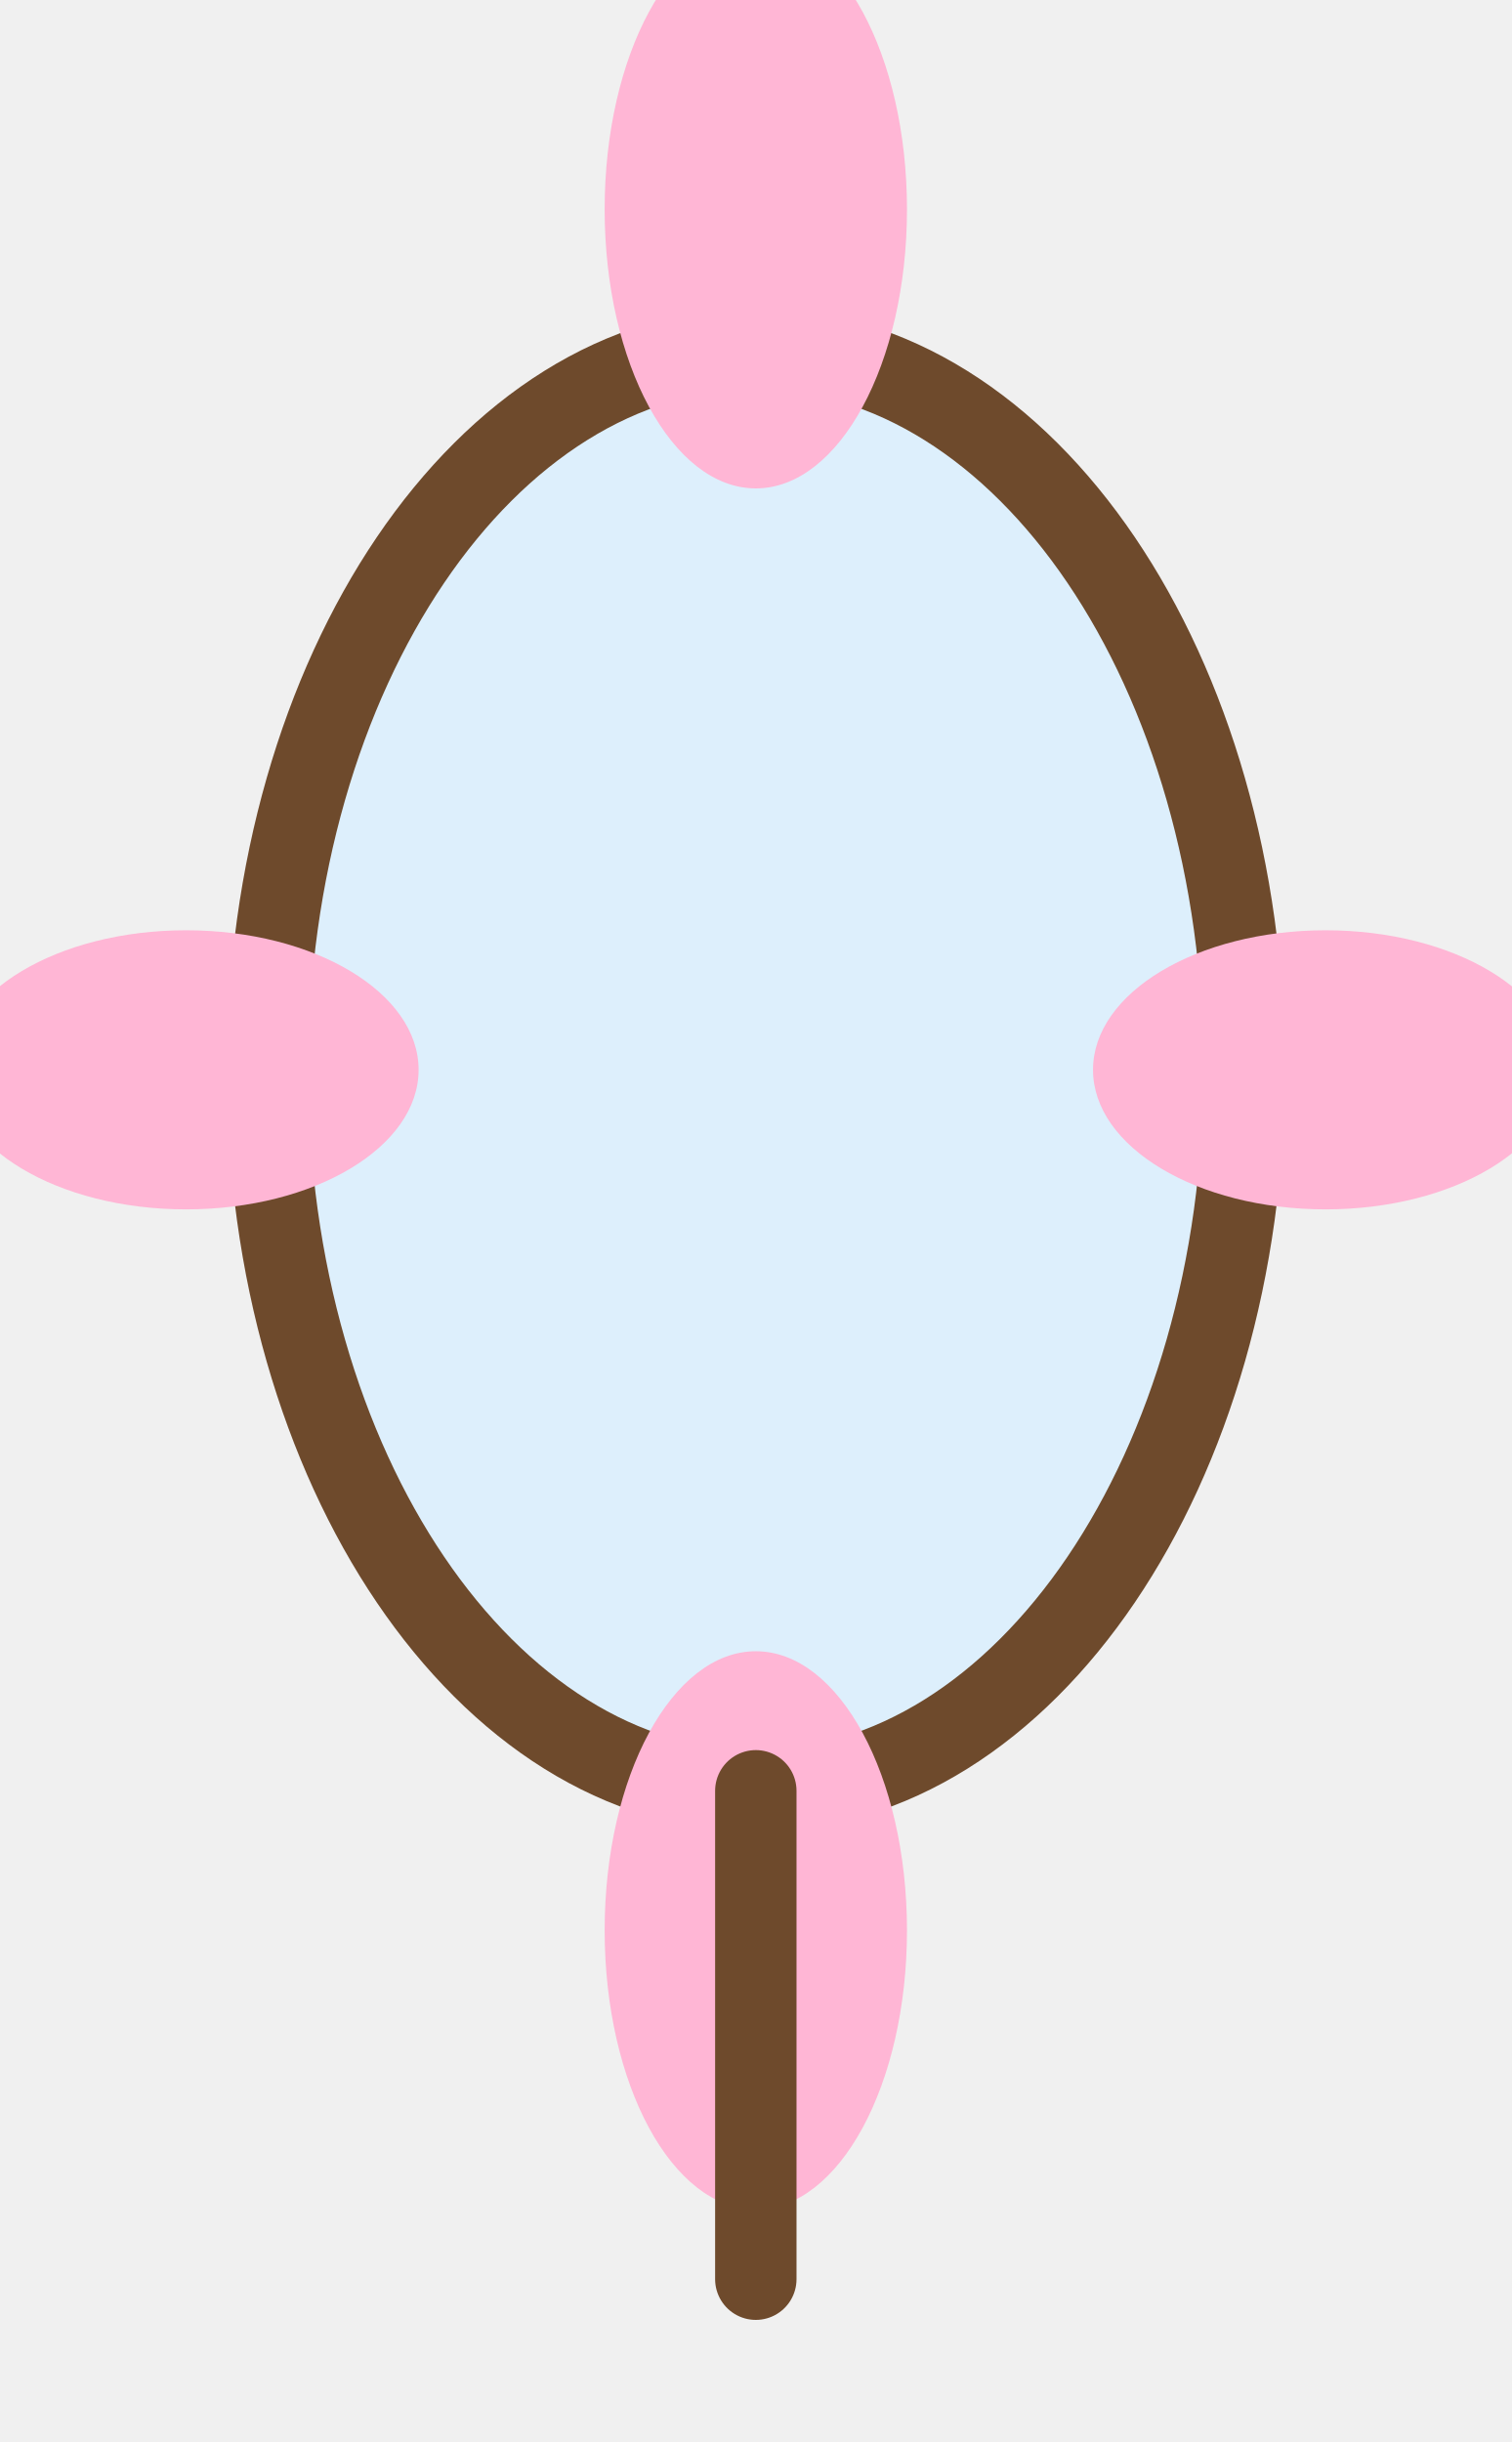
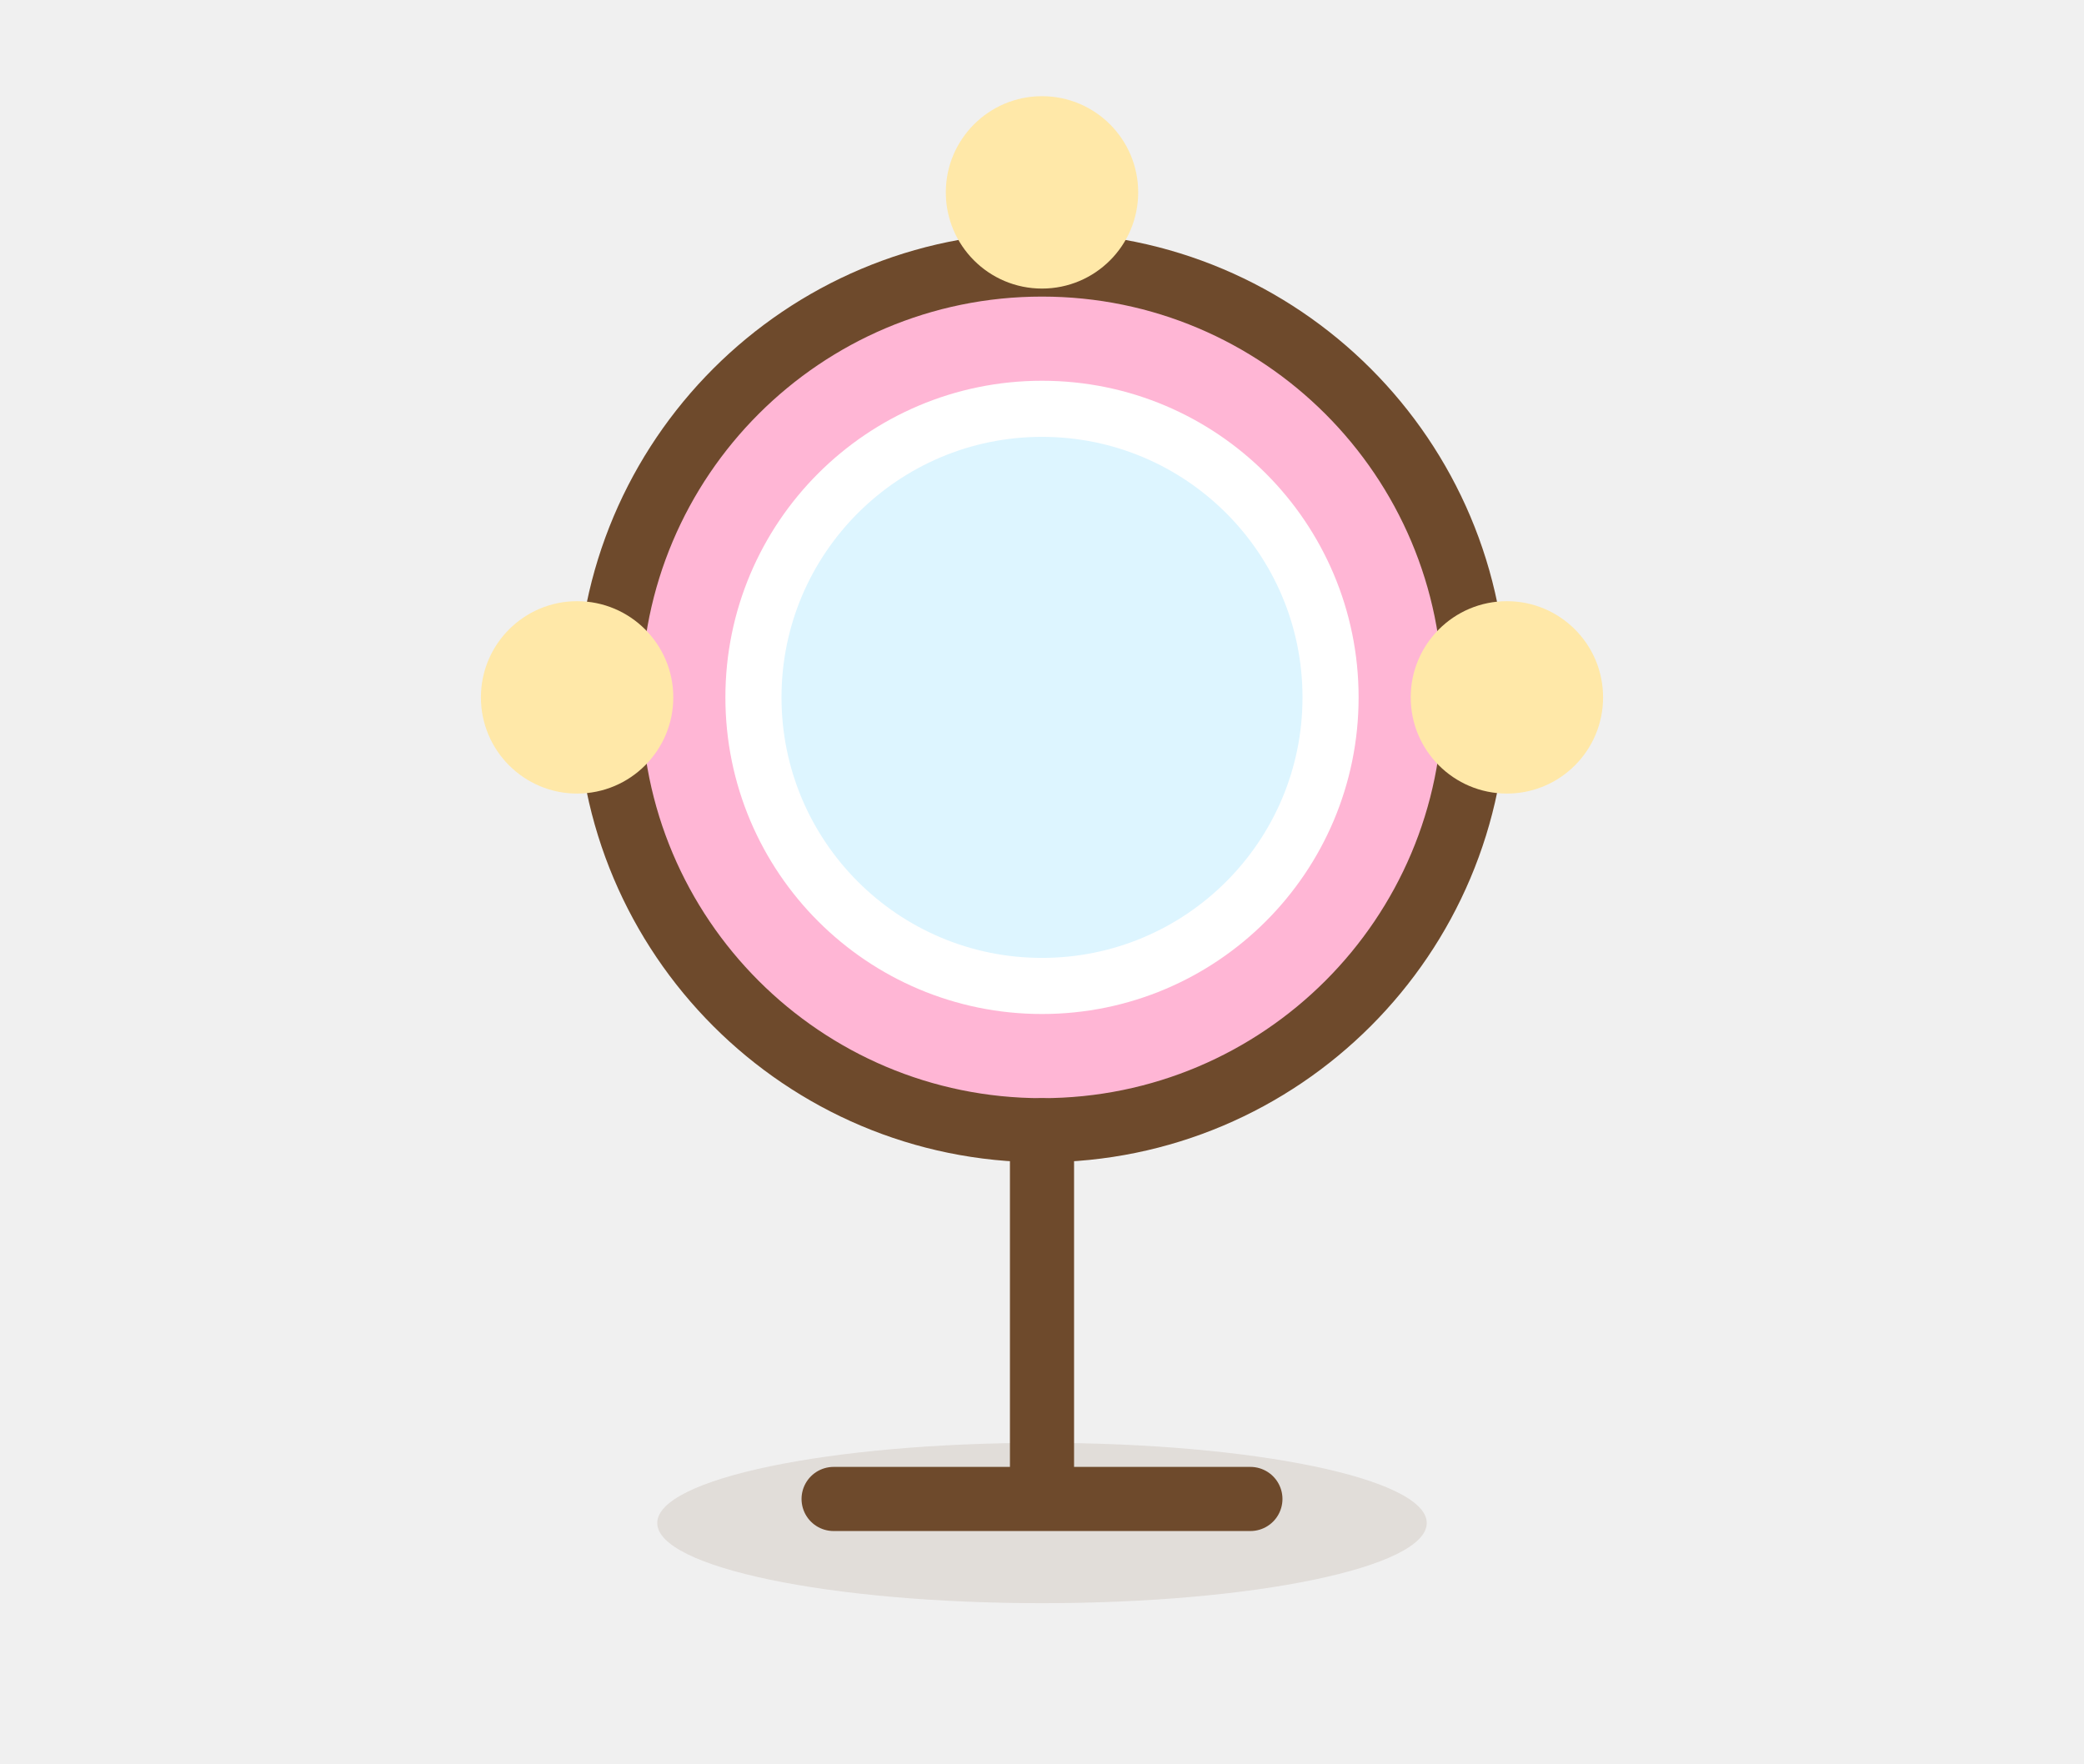
- <svg xmlns="http://www.w3.org/2000/svg" width="130" height="210" viewBox="0 0 130 210">
-   <ellipse cx="65" cy="92" rx="42" ry="62" fill="#DDEFFC" stroke="#6E4A2C" stroke-width="7" />
-   <g fill="#FFB6D5">
-     <ellipse cx="65" cy="18" rx="13" ry="24" />
-     <ellipse cx="65" cy="166" rx="13" ry="24" />
-     <ellipse cx="16" cy="92" rx="20" ry="12" />
-     <ellipse cx="114" cy="92" rx="20" ry="12" />
+ <svg xmlns="http://www.w3.org/2000/svg" width="260" height="220" viewBox="0 0 260 220">
+   <defs>
+     <linearGradient id="pink" x1="0" y1="0" x2="0" y2="1">
+       <stop offset="0" stop-color="#FFDCE8" />
+       <stop offset="1" stop-color="#F5A2BF" />
+     </linearGradient>
+     <linearGradient id="mint" x1="0" y1="0" x2="0" y2="1">
+       <stop offset="0" stop-color="#DFF9E5" />
+       <stop offset="1" stop-color="#94D6AA" />
+     </linearGradient>
+     <linearGradient id="blue" x1="0" y1="0" x2="0" y2="1">
+       <stop offset="0" stop-color="#CFEFFF" />
+       <stop offset="1" stop-color="#82C5E8" />
+     </linearGradient>
+     <linearGradient id="wood" x1="0" y1="0" x2="0" y2="1">
+       <stop offset="0" stop-color="#D9A46A" />
+       <stop offset="1" stop-color="#A96F3F" />
+     </linearGradient>
+     <linearGradient id="cream" x1="0" y1="0" x2="0" y2="1">
+       <stop offset="0" stop-color="#FFF8E8" />
+       <stop offset="1" stop-color="#F3D7B3" />
+     </linearGradient>
+     <linearGradient id="yellow" x1="0" y1="0" x2="0" y2="1">
+       <stop offset="0" stop-color="#FFF3AA" />
+       <stop offset="1" stop-color="#F2C55E" />
+     </linearGradient>
+     <linearGradient id="lilac" x1="0" y1="0" x2="0" y2="1">
+       <stop offset="0" stop-color="#E8D6FF" />
+       <stop offset="1" stop-color="#B89BE8" />
+     </linearGradient>
+   </defs>
+   <ellipse cx="130" cy="190" rx="48" ry="10" fill="#6E4A2C" opacity=".12" />
+   <circle cx="130" cy="87" r="54" fill="#FFB6D5" stroke="#6E4A2C" stroke-width="8" />
+   <circle cx="130" cy="87" r="36" fill="#DDF5FF" stroke="#FFFFFF" stroke-width="7" />
+   <path d="M130 141 v46 M104 187 h52" stroke="#6E4A2C" stroke-width="8" stroke-linecap="round" />
+   <g fill="#FFE8A8">
+     <circle cx="130" cy="24" r="12" />
+     <circle cx="188" cy="87" r="12" />
+     <circle cx="72" cy="87" r="12" />
  </g>
-   <path d="M65 154 L65 196" stroke="#6E4A2C" stroke-width="7" stroke-linecap="round" />
</svg>
